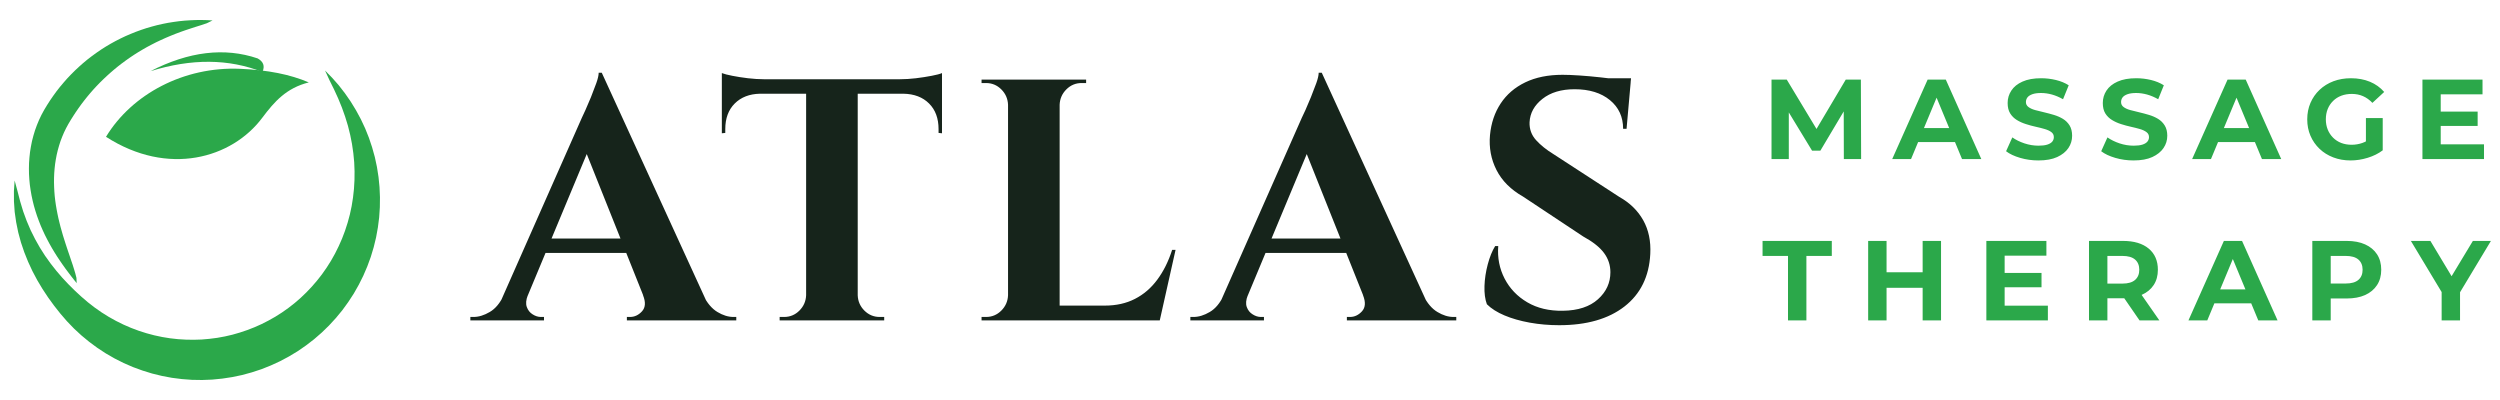
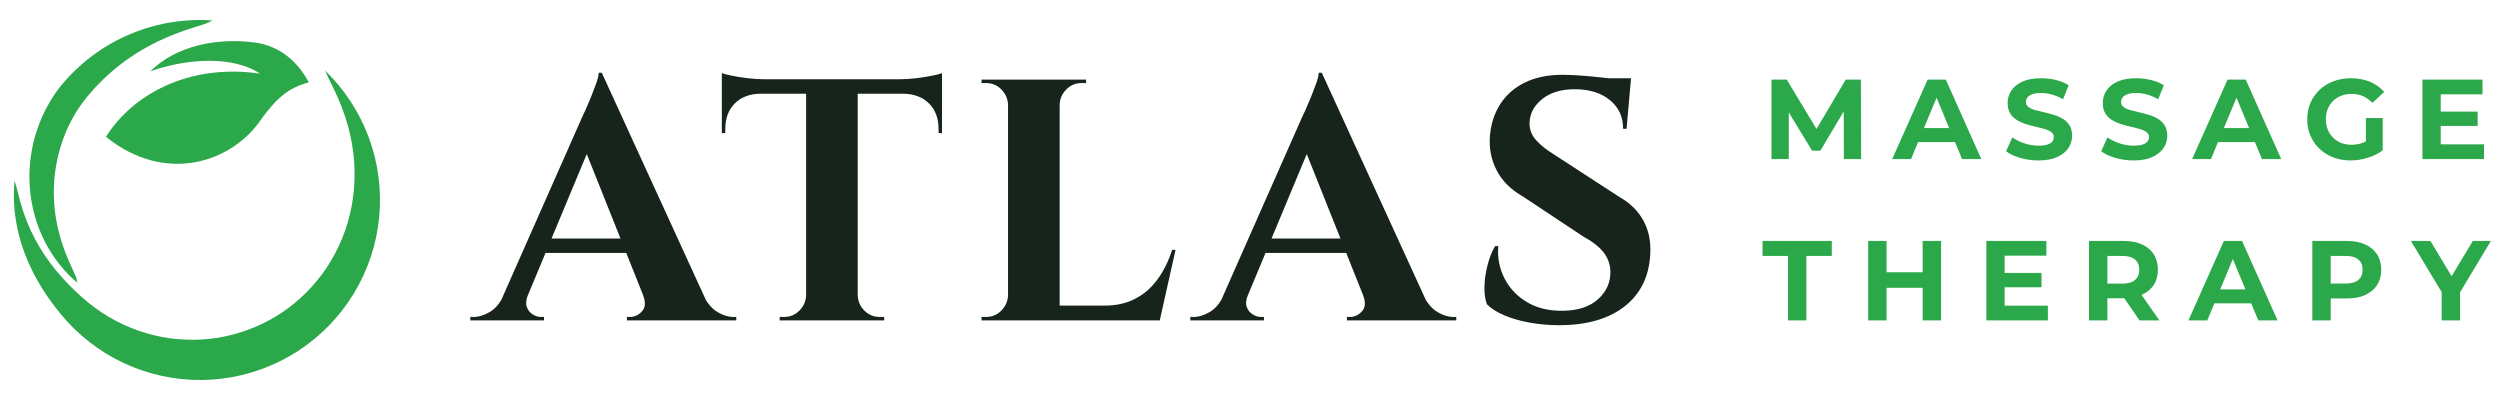
<svg xmlns="http://www.w3.org/2000/svg" viewBox="0 0 625 100" role="img" aria-label="Atlas Massage Therapy">
  <g fill="#2BA84A">
    <path d="M3.66 45.13L3.48 47.74L3.49 50.36L3.67 52.97L4.04 55.55L4.56 58.1L5.24 60.61L6.07 63.06L7.03 65.45L8.11 67.78L9.31 70.04L10.62 72.23L12.02 74.35L13.51 76.4L15.08 78.39L16.73 80.3L18.49 82.13L20.35 83.85L22.3 85.46L24.33 86.96L26.45 88.35L28.64 89.61L30.9 90.75L33.22 91.76L35.6 92.63L38.02 93.38L40.47 93.98L42.96 94.45L45.47 94.77L47.99 94.96L50.52 95L53.05 94.9L55.57 94.65L58.07 94.27L60.55 93.75L62.99 93.08L65.39 92.29L67.74 91.35L70.04 90.29L72.27 89.1L74.44 87.79L76.52 86.35L78.52 84.81L80.43 83.15L82.25 81.38L83.96 79.52L85.57 77.57L87.06 75.52L88.44 73.4L89.69 71.2L90.82 68.94L91.82 66.61L92.69 64.24L93.42 61.82L94.02 59.36L94.47 56.87L94.79 54.36L94.96 51.83L94.99 49.3L94.88 46.77L94.63 44.26L94.24 41.76L93.71 39.28L93.03 36.84L92.23 34.45L91.29 32.1L90.21 29.8L89.01 27.58L87.69 25.42L86.25 23.34L84.7 21.34L83.03 19.44L81.26 17.63L81.26 17.63L82.37 20.05L83.5 22.33L84.54 24.6L85.47 26.87L86.28 29.15L86.98 31.43L87.55 33.72L88 36L88.33 38.28L88.55 40.55L88.64 42.8L88.62 45.03L88.49 47.23L88.25 49.41L87.91 51.54L87.46 53.64L86.9 55.7L86.25 57.71L85.51 59.66L84.67 61.56L83.75 63.41L82.75 65.19L81.66 66.91L80.5 68.57L79.26 70.15L77.95 71.67L76.58 73.11L75.15 74.48L73.66 75.77L72.11 76.98L70.51 78.11L68.86 79.16L67.16 80.12L65.42 81.01L63.65 81.8L61.83 82.51L59.99 83.13L58.12 83.67L56.22 84.11L54.3 84.46L52.36 84.71L50.41 84.88L48.44 84.94L46.47 84.91L44.49 84.79L42.51 84.57L40.54 84.25L38.57 83.83L36.62 83.31L34.68 82.69L32.76 81.97L30.87 81.15L29.01 80.23L27.18 79.21L25.39 78.09L23.65 76.87L21.95 75.55L20.31 74.14L18.7 72.65L17.12 71.08L15.57 69.43L14.08 67.69L12.64 65.86L11.26 63.93L9.97 61.9L8.77 59.77L7.66 57.55L6.67 55.23L5.79 52.83L5.04 50.35L4.38 47.79L3.66 45.13Z" />
-     <path d="M53.14 5.11L51.74 5.03L50.35 5L48.95 5.01L47.56 5.07L46.16 5.16L44.78 5.3L43.39 5.49L42.01 5.71L40.64 5.98L39.28 6.29L37.93 6.65L36.59 7.04L35.27 7.48L33.95 7.96L32.66 8.48L31.38 9.03L30.12 9.63L28.87 10.27L27.65 10.94L26.45 11.65L25.27 12.4L24.12 13.19L22.99 14.01L21.88 14.86L20.81 15.75L19.76 16.68L18.74 17.63L17.75 18.62L16.79 19.63L15.87 20.68L14.97 21.75L14.11 22.85L13.29 23.98L12.5 25.13L11.75 26.3L11.03 27.5L10.36 28.73L9.76 29.99L9.23 31.27L8.75 32.59L8.35 33.92L8 35.27L7.73 36.63L7.51 37.99L7.36 39.37L7.26 40.74L7.23 42.12L7.25 43.48L7.33 44.84L7.46 46.2L7.65 47.53L7.88 48.86L8.16 50.16L8.48 51.45L8.85 52.72L9.25 53.96L9.7 55.19L10.17 56.39L10.68 57.56L11.22 58.72L11.79 59.84L12.38 60.95L12.99 62.03L13.62 63.08L14.27 64.11L14.94 65.12L15.62 66.11L16.31 67.08L17.02 68.03L17.73 68.97L18.45 69.89L19.17 70.79L19.17 70.79L19.11 69.47L18.82 68.33L18.49 67.23L18.15 66.15L17.79 65.1L17.44 64.05L17.08 63L16.73 61.96L16.39 60.92L16.06 59.88L15.73 58.83L15.43 57.77L15.13 56.71L14.86 55.64L14.6 54.56L14.37 53.47L14.16 52.37L13.97 51.26L13.81 50.14L13.68 49.01L13.59 47.88L13.53 46.74L13.5 45.59L13.51 44.44L13.56 43.28L13.65 42.13L13.78 40.97L13.96 39.82L14.18 38.67L14.45 37.53L14.77 36.4L15.13 35.28L15.55 34.18L16.01 33.1L16.53 32.03L17.09 31L17.69 29.99L18.32 28.99L18.97 28L19.64 27.03L20.33 26.07L21.05 25.13L21.79 24.2L22.55 23.29L23.34 22.39L24.15 21.51L24.98 20.65L25.84 19.81L26.72 18.98L27.62 18.17L28.54 17.38L29.49 16.6L30.46 15.85L31.45 15.12L32.47 14.4L33.5 13.71L34.56 13.04L35.65 12.39L36.75 11.76L37.88 11.16L39.03 10.57L40.2 10.02L41.39 9.48L42.6 8.97L43.84 8.47L45.09 8L46.37 7.55L47.67 7.12L48.99 6.69L50.34 6.27L51.71 5.81L53.14 5.11Z" />
-     <path d="M26.5 34.2C33 23.5 46 16.6 60 17.2C67 17.5 72.5 18.6 77.2 20.6C71.6 22 68.6 25.4 65.6 29.4C58 39.6 42 44.2 26.5 34.2Z" />
-     <path d="M37.6 17.8Q52 10.4 64.4 14.6Q66.6 15.8 65.6 18Q53 13 37.6 17.8Z" />
+     <path d="M53.14 5.11L51.74 5.03L50.35 5L48.95 5.01L47.56 5.07L46.16 5.16L44.78 5.3L43.39 5.49L42.01 5.71L40.64 5.98L39.28 6.29L37.93 6.65L36.59 7.04L35.27 7.48L33.95 7.96L32.66 8.48L31.38 9.03L30.12 9.63L28.87 10.27L27.65 10.94L26.45 11.65L25.27 12.4L24.12 13.19L22.99 14.01L21.88 14.86L20.81 15.75L19.76 16.68L18.74 17.63L17.75 18.62L16.79 19.63L15.87 20.68L14.98 21.75L14.14 22.87L13.35 24.02L12.61 25.2L11.92 26.41L11.27 27.64L10.67 28.89L10.12 30.16L9.62 31.45L9.17 32.76L8.76 34.08L8.41 35.41L8.11 36.75L7.86 38.09L7.66 39.44L7.51 40.8L7.41 42.15L7.36 43.5L7.36 44.85L7.41 46.19L7.51 47.53L7.66 48.85L7.85 50.16L8.09 51.46L8.38 52.75L8.71 54.02L9.09 55.26L9.51 56.49L9.98 57.7L10.48 58.88L11.03 60.04L11.62 61.17L12.24 62.27L12.9 63.34L13.59 64.38L14.32 65.39L15.09 66.36L15.88 67.3L16.7 68.21L17.55 69.07L18.43 69.9L19.33 70.69L19.33 70.69L19.09 69.48L18.64 68.43L18.18 67.4L17.71 66.37L17.26 65.35L16.82 64.31L16.4 63.27L16.01 62.22L15.64 61.17L15.29 60.1L14.98 59.02L14.69 57.94L14.43 56.84L14.2 55.74L14 54.63L13.83 53.52L13.69 52.4L13.58 51.27L13.51 50.14L13.46 49.01L13.45 47.87L13.48 46.73L13.53 45.59L13.62 44.45L13.74 43.32L13.9 42.18L14.09 41.05L14.31 39.92L14.57 38.79L14.86 37.67L15.19 36.56L15.55 35.45L15.94 34.36L16.37 33.27L16.83 32.2L17.33 31.14L17.86 30.09L18.43 29.06L19.03 28.04L19.67 27.05L20.34 26.08L21.05 25.13L21.79 24.2L22.55 23.29L23.34 22.39L24.15 21.51L24.98 20.65L25.84 19.81L26.72 18.98L27.62 18.17L28.54 17.38L29.49 16.6L30.46 15.85L31.45 15.12L32.47 14.4L33.5 13.71L34.56 13.04L35.65 12.39L36.75 11.76L37.88 11.16L39.03 10.57L40.2 10.02L41.39 9.48L42.6 8.97L43.84 8.47L45.09 8L46.37 7.55L47.67 7.12L48.99 6.69L50.34 6.27L51.71 5.81L53.14 5.11Z" />
+     <path d="M26.5 34.2C33 23.8 47 15.8 65 18.4C60 15 50 13.6 37.6 17.8C44 11.5 54 9.4 63.5 10.6C70 11.4 74.5 15.5 77.2 20.6C71.6 22 68.6 25.4 65.6 29.4C58 41 41 46 26.5 34.2Z" />
  </g>
  <path fill="#16241B" d="M145.20 34.78L150.44 18.18L178.57 79.58L163.09 79.58L145.20 34.78M125.93 73.82L131.95 73.82Q131.27 75.54 131.70 76.75Q132.13 77.95 133.16 78.59Q134.19 79.24 135.22 79.24L136 79.24L136 80.10L117.59 80.10L117.59 79.24Q117.59 79.24 117.98 79.24Q118.37 79.24 118.37 79.24Q120.34 79.24 122.45 77.99Q124.56 76.75 125.93 73.82M149.67 18.18L150.44 18.18L150.79 28.67L129.46 79.84L123.18 79.84L145.46 29.45Q145.71 28.93 146.36 27.51Q147 26.09 147.74 24.29Q148.47 22.48 149.07 20.80Q149.67 19.13 149.67 18.18M134.19 59.63L159.47 59.63L159.47 63.24L134.19 63.24L134.19 59.63M160.76 73.82L175.81 73.82Q177.28 76.75 179.34 77.99Q181.40 79.24 183.38 79.24Q183.38 79.24 183.73 79.24Q184.07 79.24 184.07 79.24L184.07 80.10L156.72 80.10L156.72 79.24L157.50 79.24Q159.22 79.24 160.51 77.82Q161.80 76.40 160.76 73.82M201.53 20.16L214.43 20.16L214.43 80.10L201.53 80.10L201.53 20.16M180.46 19.81L235.50 19.81L235.50 23.43L180.46 23.43L180.46 19.81M225.87 23.17L235.50 23.17L235.50 33.32L234.64 33.23L234.64 32.28Q234.64 28.24 232.27 25.88Q229.91 23.51 225.87 23.43L225.87 23.17M235.50 18.27L235.50 20.76L225.01 19.81Q226.90 19.81 229 19.56Q231.11 19.30 232.92 18.95Q234.72 18.61 235.50 18.27M201.53 73.82L201.79 73.82L201.79 80.10L194.91 80.10L194.91 79.24Q194.91 79.24 195.47 79.24Q196.02 79.24 196.02 79.24Q198.26 79.24 199.85 77.65Q201.44 76.06 201.53 73.82M214.17 80.10L214.17 73.82L214.43 73.82Q214.51 76.06 216.10 77.65Q217.70 79.24 219.93 79.24Q219.93 79.24 220.49 79.24Q221.05 79.24 221.05 79.24L221.05 80.10L214.17 80.10M180.46 23.17L190 23.17L190 23.43Q186.05 23.51 183.68 25.88Q181.32 28.24 181.32 32.28L181.32 33.23L180.46 33.32L180.46 23.17M180.46 20.76L180.46 18.27Q181.32 18.61 183.08 18.95Q184.84 19.30 186.99 19.56Q189.14 19.81 190.95 19.81M252.01 19.90L264.91 19.90L264.91 80.10L252.01 80.10L252.01 19.90M264.65 76.40L287.61 76.40L289.68 80.10L264.65 80.10L264.65 76.40M293.03 62.47L293.89 62.47L289.94 80.10L273.08 80.10L276.18 76.40Q280.48 76.40 283.74 74.72Q287.01 73.05 289.33 69.91Q291.66 66.77 293.03 62.47M252.01 73.82L252.27 73.82L252.27 80.10L245.39 80.10L245.39 79.24Q245.39 79.24 245.95 79.24Q246.51 79.24 246.51 79.24Q248.74 79.24 250.33 77.65Q251.92 76.06 252.01 73.82M252.27 19.90L252.27 26.18L252.01 26.18Q251.92 23.94 250.33 22.35Q248.74 20.76 246.51 20.76Q246.51 20.76 245.95 20.76Q245.39 20.76 245.39 20.76L245.39 19.90L252.27 19.90M264.91 26.18L264.65 26.18L264.65 19.90L271.53 19.90L271.53 20.76Q271.45 20.76 270.93 20.76Q270.41 20.76 270.41 20.76Q268.18 20.76 266.59 22.35Q265 23.94 264.91 26.18M325.20 34.78L330.44 18.18L358.56 79.58L343.08 79.58L325.20 34.78M305.93 73.82L311.95 73.82Q311.26 75.54 311.69 76.75Q312.12 77.95 313.16 78.59Q314.19 79.24 315.22 79.24L315.99 79.24L315.99 80.10L297.59 80.10L297.59 79.24Q297.59 79.24 297.98 79.24Q298.36 79.24 298.36 79.24Q300.34 79.24 302.45 77.99Q304.56 76.75 305.93 73.82M329.67 18.18L330.44 18.18L330.79 28.67L309.46 79.84L303.18 79.84L325.45 29.45Q325.71 28.93 326.36 27.51Q327 26.09 327.73 24.29Q328.46 22.48 329.07 20.80Q329.67 19.13 329.67 18.18M314.19 59.63L339.47 59.63L339.47 63.24L314.19 63.24L314.19 59.63M340.76 73.82L355.81 73.82Q357.27 76.75 359.34 77.99Q361.40 79.24 363.38 79.24Q363.38 79.24 363.72 79.24Q364.07 79.24 364.07 79.24L364.07 80.10L336.72 80.10L336.72 79.24L337.49 79.24Q339.21 79.24 340.50 77.82Q341.79 76.40 340.76 73.82M390.64 18.70Q392.36 18.70 394.90 18.87Q397.44 19.04 400.14 19.34Q402.85 19.64 404.88 19.94Q406.90 20.24 407.67 20.59L406.64 32.20L405.78 32.20Q405.78 27.73 402.47 25.02Q399.16 22.31 393.65 22.31Q388.66 22.31 385.61 24.72Q382.56 27.12 382.39 30.56Q382.30 33.14 384.02 35.04Q385.74 36.93 388.41 38.56L404.83 49.23Q408.79 51.46 410.81 55.07Q412.83 58.69 412.57 63.50Q412.14 71.93 406.12 76.62Q400.10 81.30 389.78 81.30Q386 81.30 382.43 80.66Q378.86 80.01 376.11 78.85Q373.36 77.69 371.72 76.06Q371.03 74.17 371.12 71.50Q371.21 68.83 371.94 66.08Q372.67 63.33 373.79 61.52L374.56 61.52Q374.22 65.91 376.15 69.65Q378.09 73.39 381.83 75.58Q385.57 77.78 390.73 77.69Q396.40 77.61 399.50 74.81Q402.60 72.02 402.60 68.06Q402.60 65.39 401 63.24Q399.41 61.09 395.80 59.12L380.75 49.14Q376.19 46.56 374.13 42.52Q372.07 38.48 372.50 33.75Q372.93 29.27 375.16 25.88Q377.40 22.48 381.31 20.59Q385.22 18.70 390.64 18.70M397.44 19.56L407.76 19.56L407.58 21.36L397.44 21.36" />
  <path fill="#2BA84A" d="M447.20 39.77L442.88 39.77L442.88 19.90L446.69 19.90L455.14 33.92L453.13 33.92L461.44 19.90L465.22 19.90L465.28 39.77L460.96 39.77L460.93 26.51L461.73 26.51L455.09 37.67L453.02 37.67L446.23 26.51L447.20 26.51M477.76 39.77L473.05 39.77L481.91 19.90L486.45 19.90L495.33 39.77L490.51 39.77L483.24 22.23L485.06 22.23L477.76 39.77M490.16 35.51L477.48 35.51L478.70 32.02L488.92 32.02M509.60 40.11Q507.22 40.11 505.04 39.47Q502.85 38.83 501.52 37.81L503.08 34.35Q504.35 35.25 506.10 35.84Q507.85 36.42 509.63 36.42Q511 36.42 511.83 36.15Q512.67 35.88 513.07 35.40Q513.46 34.91 513.46 34.29Q513.46 33.49 512.84 33.03Q512.22 32.56 511.19 32.26Q510.17 31.96 508.94 31.69Q507.70 31.42 506.47 31.02Q505.23 30.63 504.21 30Q503.19 29.38 502.55 28.36Q501.91 27.34 501.91 25.75Q501.91 24.04 502.84 22.64Q503.76 21.23 505.62 20.40Q507.48 19.56 510.29 19.56Q512.16 19.56 513.98 20Q515.79 20.44 517.18 21.32L515.76 24.81Q514.37 24.02 512.98 23.63Q511.59 23.25 510.26 23.25Q508.92 23.25 508.07 23.56Q507.22 23.87 506.85 24.37Q506.48 24.87 506.48 25.52Q506.48 26.29 507.11 26.75Q507.73 27.22 508.75 27.51Q509.78 27.79 511.01 28.07Q512.24 28.36 513.48 28.73Q514.71 29.10 515.74 29.72Q516.76 30.34 517.40 31.37Q518.03 32.39 518.03 33.95Q518.03 35.62 517.10 37.01Q516.16 38.40 514.30 39.26Q512.44 40.11 509.60 40.11M533.39 40.11Q531 40.11 528.82 39.47Q526.63 38.83 525.30 37.81L526.86 34.35Q528.14 35.25 529.88 35.84Q531.63 36.42 533.42 36.42Q534.78 36.42 535.62 36.15Q536.45 35.88 536.85 35.40Q537.25 34.91 537.25 34.29Q537.25 33.49 536.62 33.03Q536 32.56 534.98 32.26Q533.95 31.96 532.72 31.69Q531.49 31.42 530.25 31.02Q529.02 30.63 528 30Q526.97 29.38 526.33 28.36Q525.70 27.34 525.70 25.75Q525.70 24.04 526.62 22.64Q527.54 21.23 529.40 20.40Q531.26 19.56 534.07 19.56Q535.94 19.56 537.76 20Q539.57 20.44 540.96 21.32L539.55 24.81Q538.16 24.02 536.76 23.63Q535.37 23.25 534.04 23.25Q532.71 23.25 531.85 23.56Q531 23.87 530.63 24.37Q530.27 24.87 530.27 25.52Q530.27 26.29 530.89 26.75Q531.51 27.22 532.54 27.51Q533.56 27.79 534.79 28.07Q536.03 28.36 537.26 28.73Q538.50 29.10 539.52 29.72Q540.54 30.34 541.18 31.37Q541.82 32.39 541.82 33.95Q541.82 35.62 540.88 37.01Q539.94 38.40 538.08 39.26Q536.23 40.11 533.39 40.11M552.74 39.77L548.03 39.77L556.89 19.90L561.43 19.90L570.31 39.77L565.49 39.77L558.22 22.23L560.04 22.23L552.74 39.77M565.14 35.51L552.46 35.51L553.68 32.02L563.90 32.02M587.65 40.11Q585.29 40.11 583.32 39.35Q581.35 38.60 579.89 37.21Q578.43 35.82 577.62 33.95Q576.81 32.08 576.81 29.83Q576.81 27.59 577.62 25.72Q578.43 23.84 579.90 22.45Q581.38 21.06 583.36 20.31Q585.35 19.56 587.74 19.56Q590.37 19.56 592.49 20.44Q594.60 21.32 596.05 22.99L593.10 25.72Q592.02 24.58 590.74 24.03Q589.47 23.48 587.96 23.48Q586.51 23.48 585.32 23.93Q584.13 24.38 583.27 25.24Q582.40 26.09 581.93 27.25Q581.46 28.41 581.46 29.83Q581.46 31.22 581.93 32.39Q582.40 33.55 583.27 34.42Q584.13 35.28 585.31 35.74Q586.49 36.19 587.91 36.19Q589.27 36.19 590.56 35.75Q591.85 35.31 593.07 34.26L595.68 37.58Q594.06 38.80 591.92 39.45Q589.78 40.11 587.65 40.11M595.68 29.52L595.68 37.58L591.48 36.98L591.48 29.52M621 39.77L605.61 39.77L605.61 19.90L620.63 19.90L620.63 23.59L610.18 23.59L610.18 36.08L621 36.08L621 39.77M619.41 31.48L609.84 31.48L609.84 27.90L619.41 27.90M451.60 80.10L447 80.10L447 63.98L440.64 63.98L440.64 60.23L457.95 60.23L457.95 63.98L451.60 63.98M485.26 80.10L480.66 80.10L480.66 60.23L485.26 60.23L485.26 80.10M471.64 80.10L467.04 80.10L467.04 60.23L471.64 60.23L471.64 80.10M481 71.95L471.30 71.95L471.30 68.07L481 68.07M511.97 80.10L496.59 80.10L496.59 60.23L511.60 60.23L511.60 63.92L501.16 63.92L501.16 76.41L511.97 76.41L511.97 80.10M510.38 71.81L500.82 71.81L500.82 68.24L510.38 68.24M526.85 80.10L522.25 80.10L522.25 60.23L530.73 60.23Q534.88 60.23 537.18 62.15Q539.47 64.07 539.47 67.44Q539.47 69.66 538.42 71.26Q537.37 72.86 535.44 73.71Q533.52 74.57 530.85 74.57L524.80 74.57L526.85 72.55L526.85 80.10M539.84 80.10L534.88 80.10L529.91 72.89L534.82 72.89L539.84 80.10M526.85 61.79L526.85 73.06L524.80 70.90L530.59 70.90Q532.72 70.90 533.77 69.98Q534.82 69.06 534.82 67.44Q534.82 65.80 533.77 64.89Q532.72 63.98 530.59 63.98L524.80 63.98M551.82 80.10L547.11 80.10L555.97 60.23L560.51 60.23L569.39 80.10L564.57 80.10L557.30 62.56L559.12 62.56L551.82 80.10M564.23 75.84L551.54 75.84L552.76 72.35L562.98 72.35M582.68 80.10L578.08 80.10L578.08 60.23L586.68 60.23Q589.35 60.23 591.28 61.10Q593.21 61.97 594.26 63.58Q595.31 65.20 595.31 67.44Q595.31 69.66 594.26 71.27Q593.21 72.89 591.28 73.76Q589.35 74.62 586.68 74.62L580.64 74.62L582.68 72.55L582.68 80.10M582.68 61.79L582.68 73.06L580.64 70.88L586.42 70.88Q588.55 70.88 589.60 69.97Q590.65 69.06 590.65 67.44Q590.65 65.80 589.60 64.89Q588.55 63.98 586.42 63.98L580.64 63.98M615.01 80.10L610.41 80.10L610.41 71.98L611.46 74.76L602.72 60.23L607.60 60.23L614.30 71.39L611.49 71.39L618.22 60.23L622.73 60.23L613.99 74.76L615.01 71.98" />
</svg>
